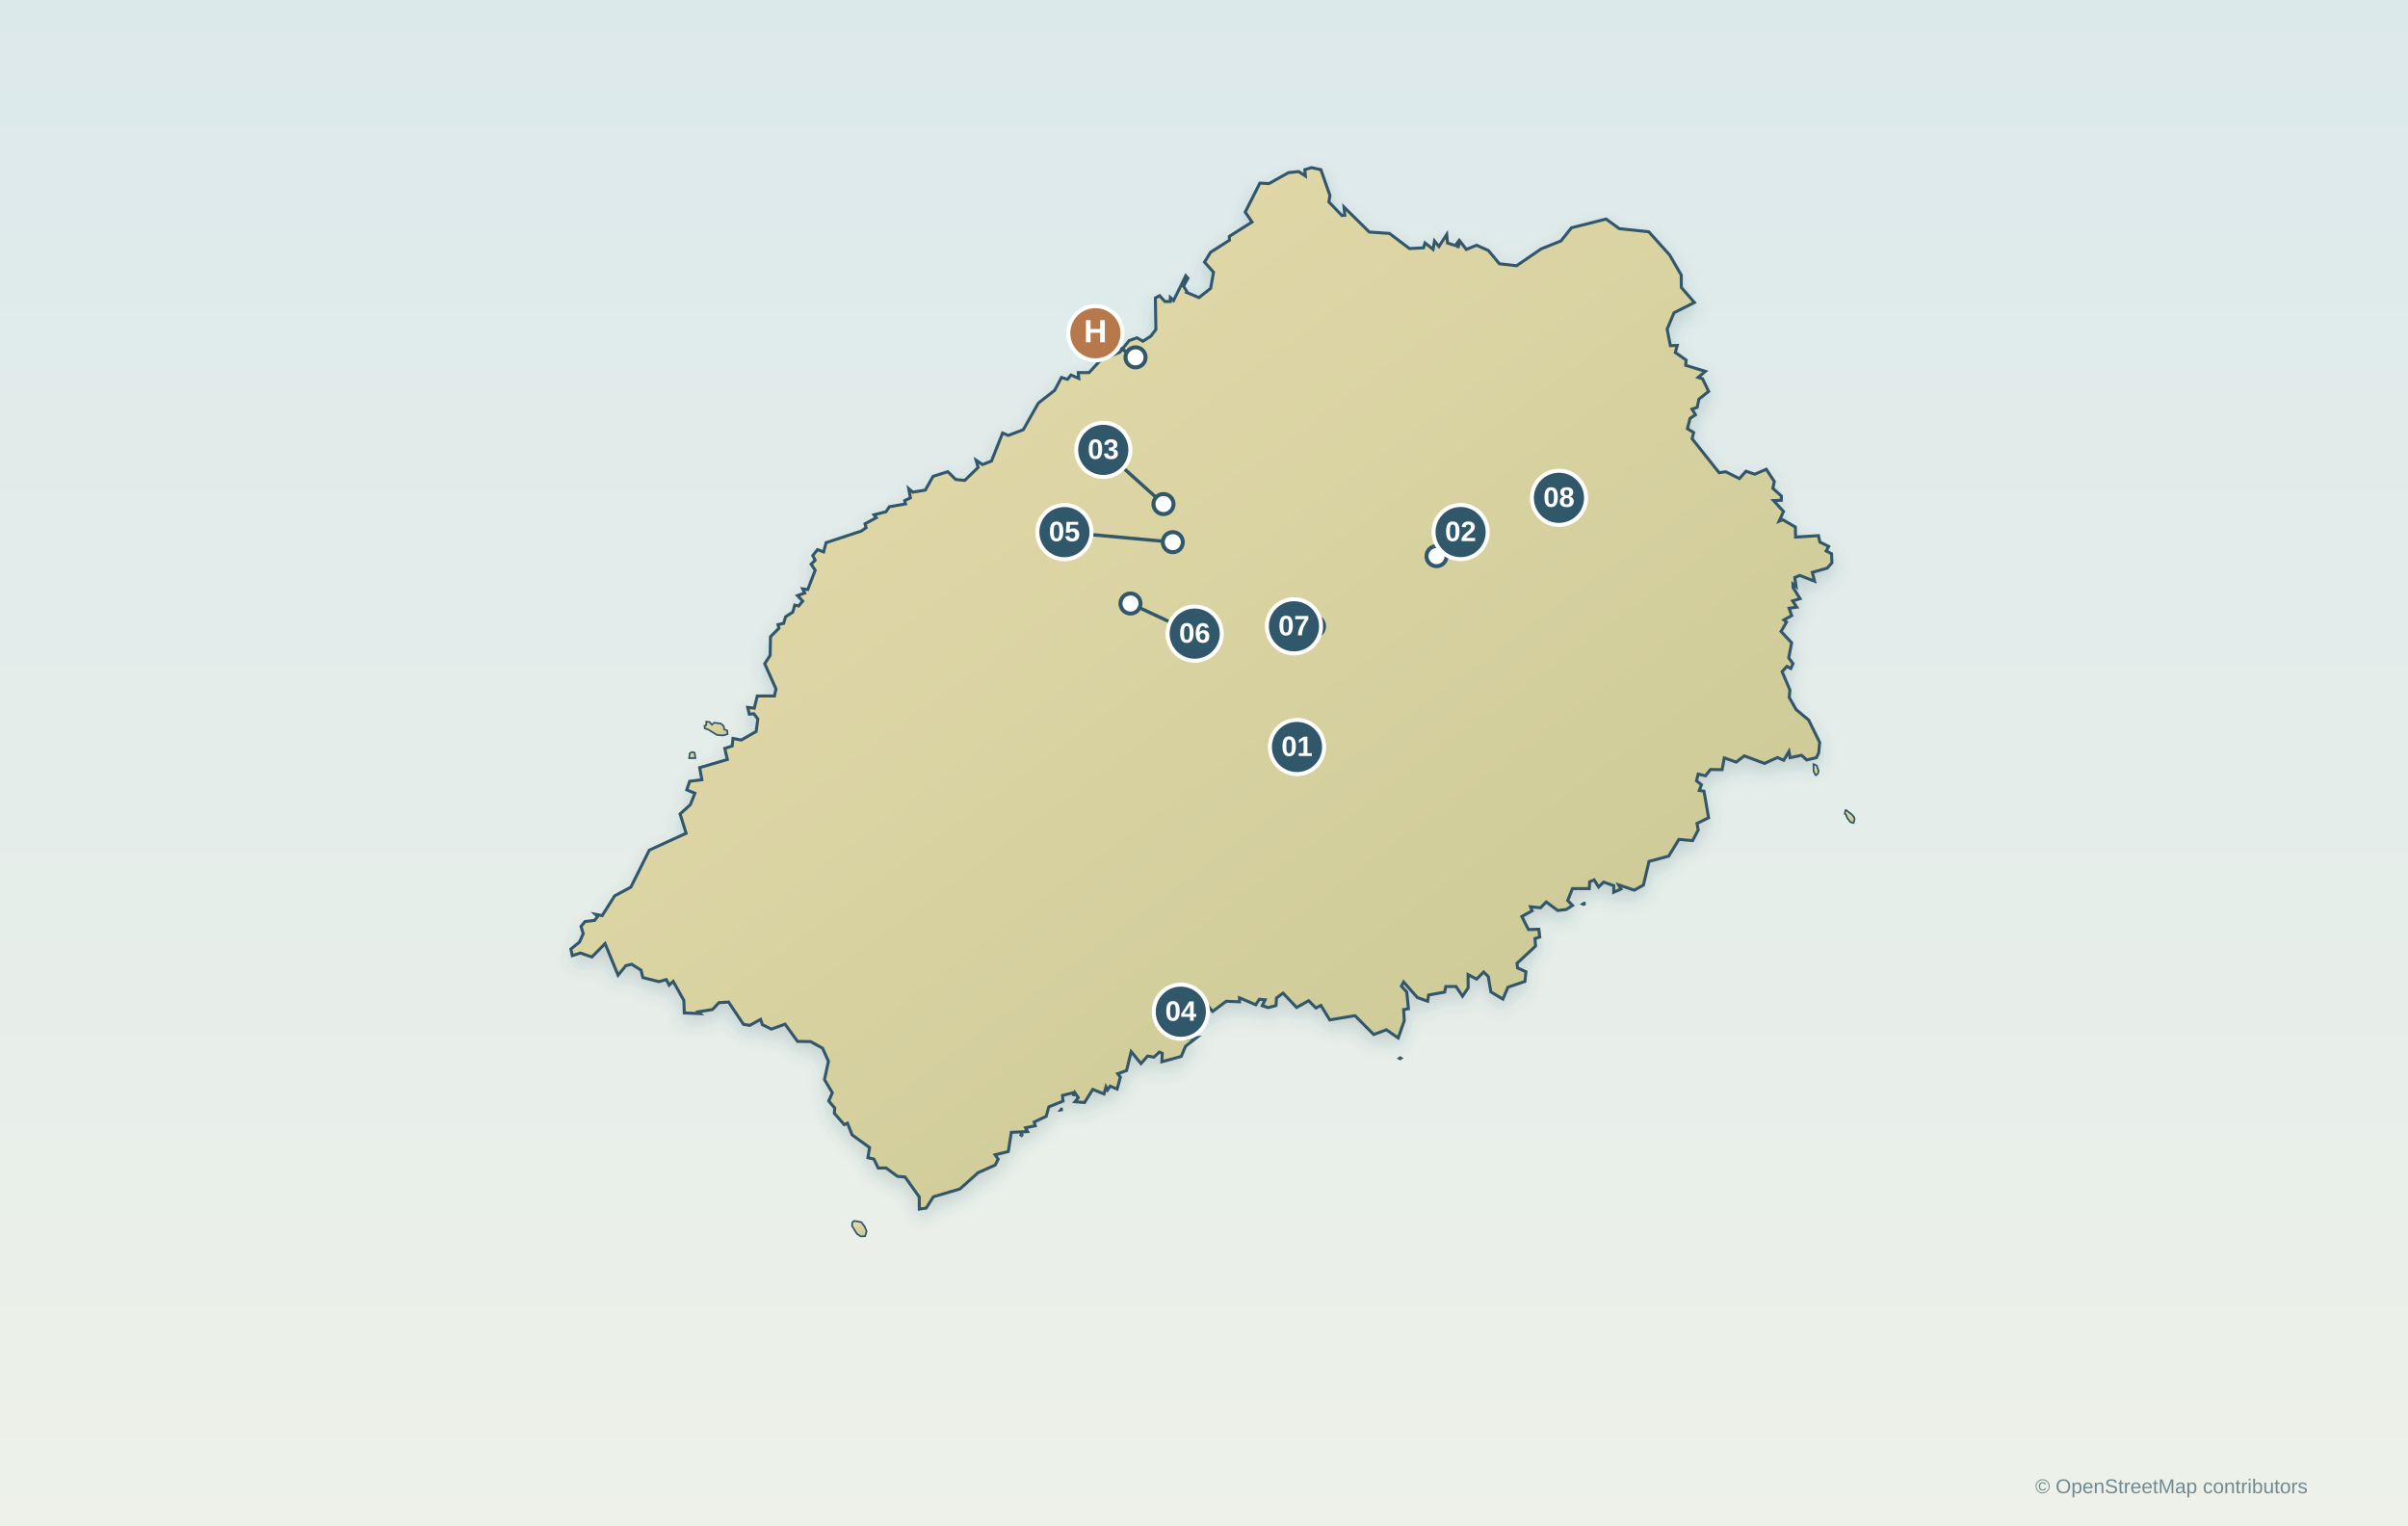
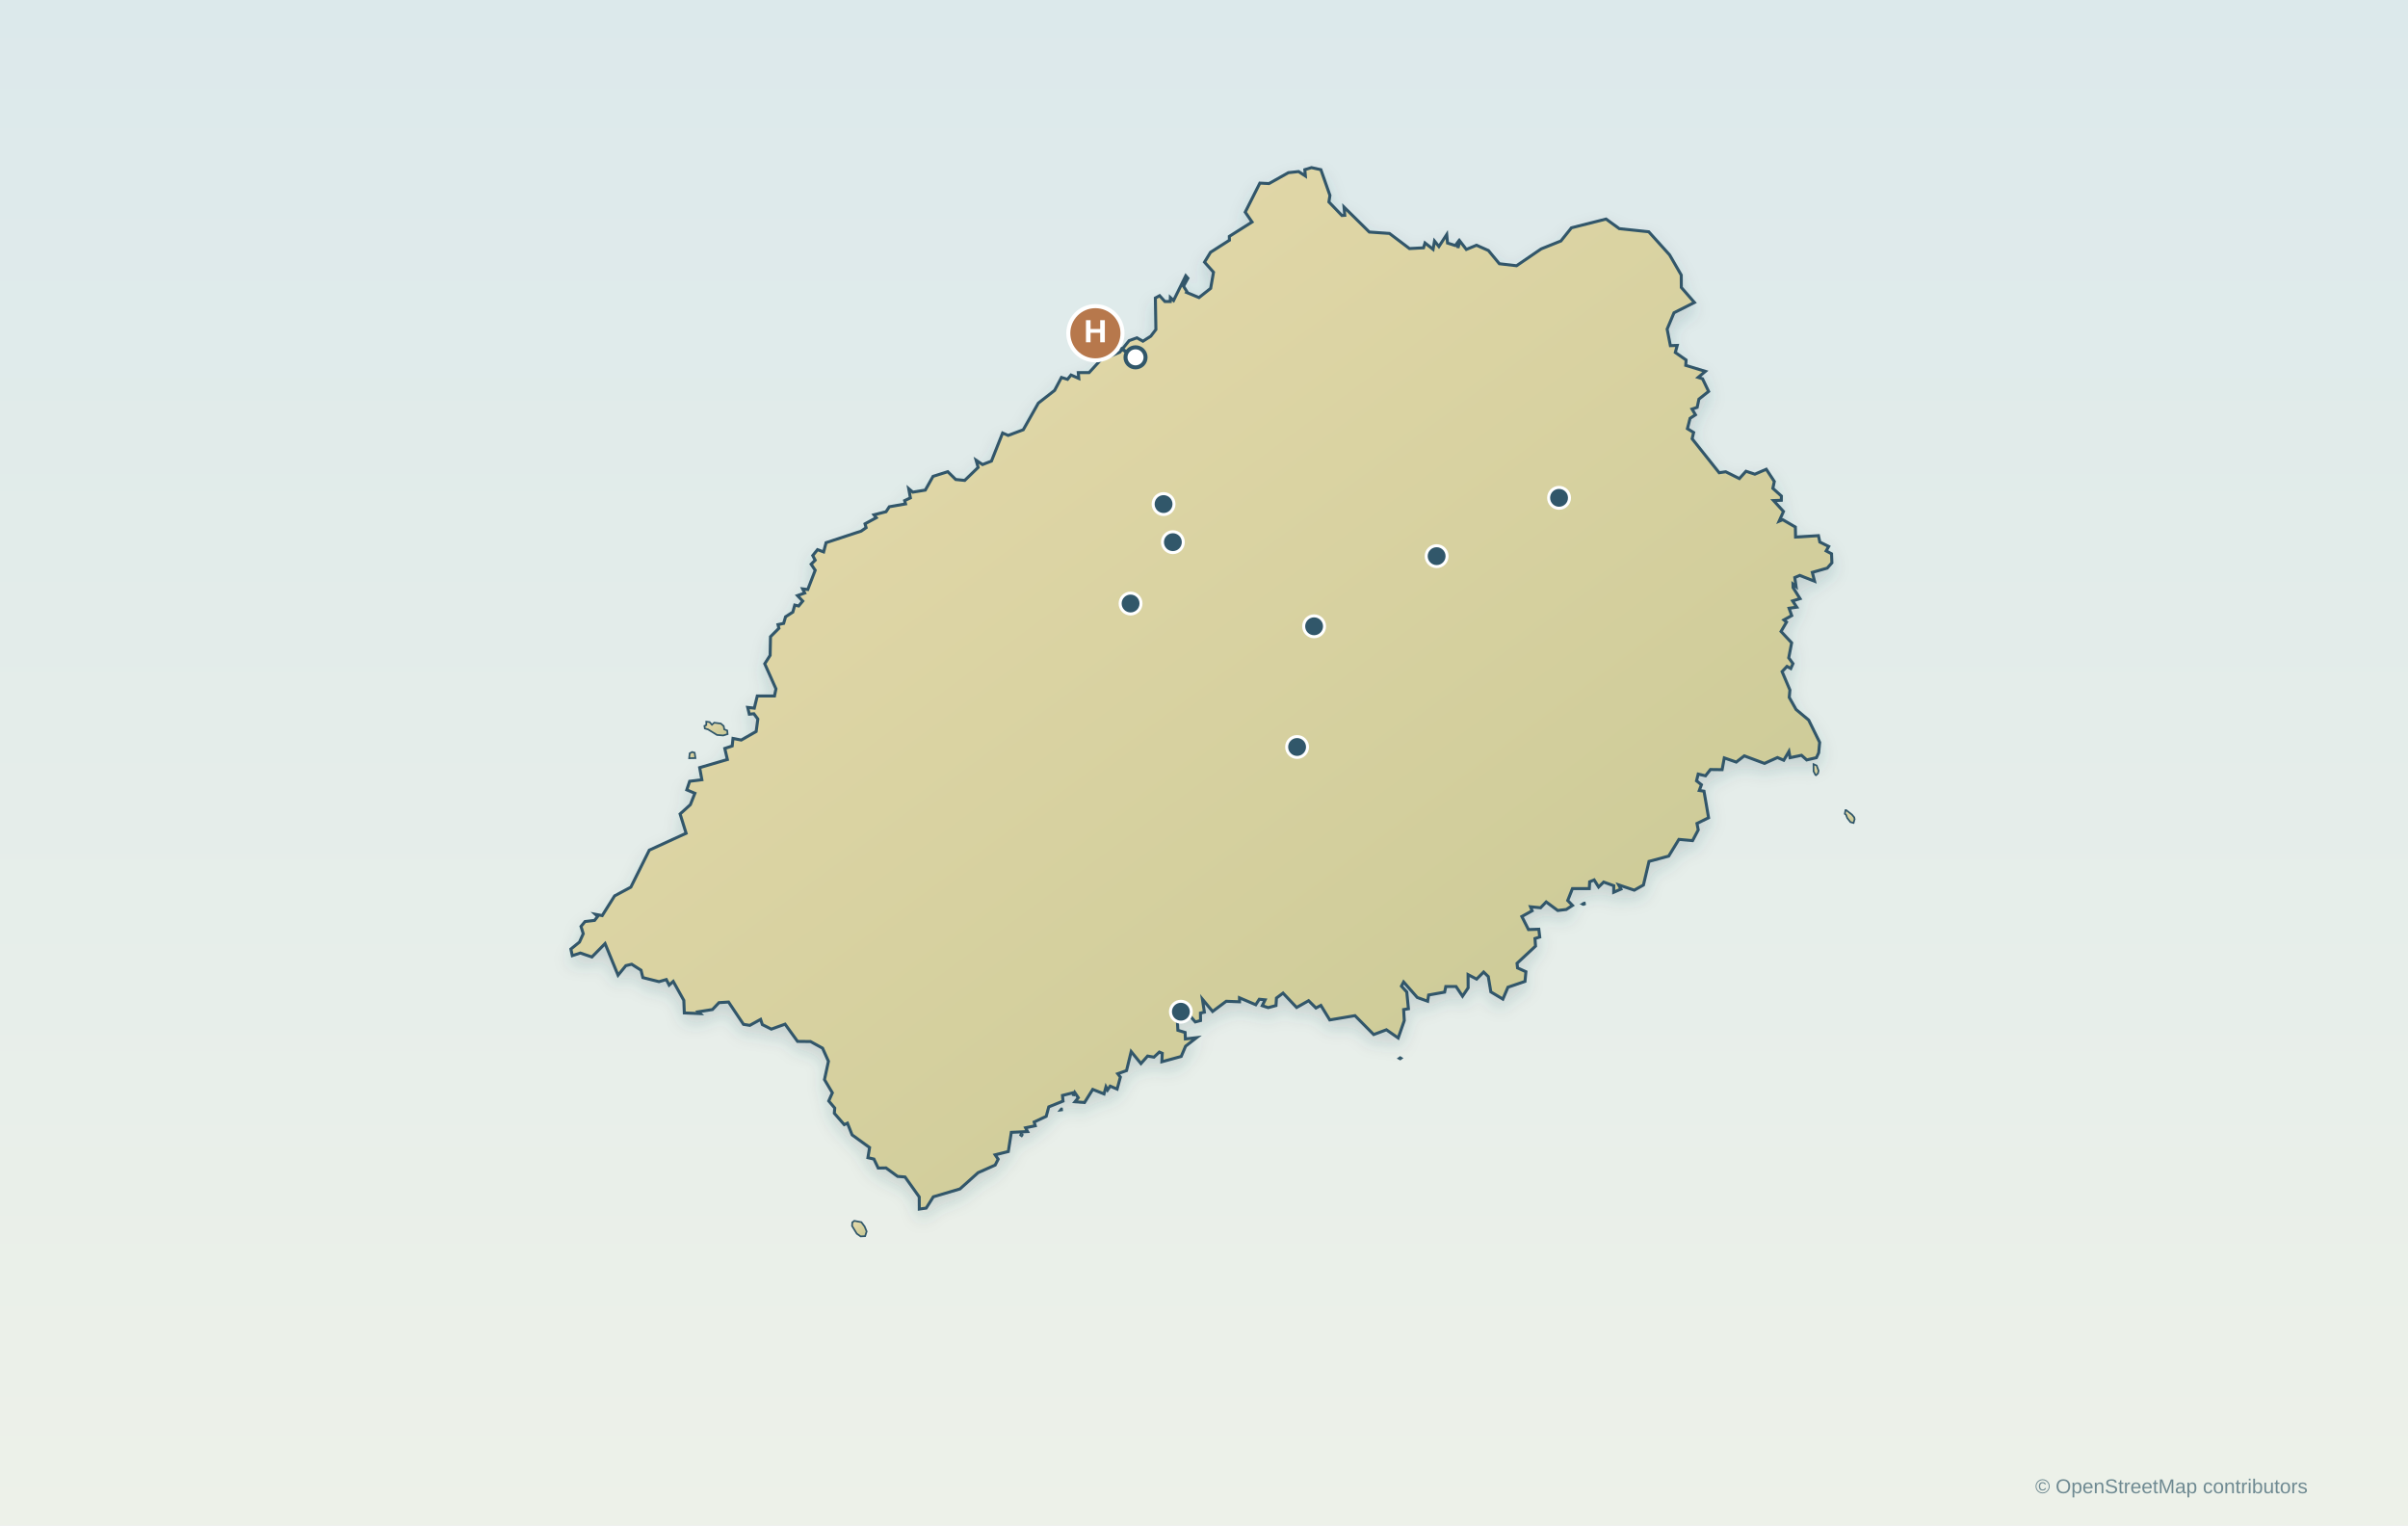
<svg xmlns="http://www.w3.org/2000/svg" viewBox="0 0 1200 760" role="img" aria-label="セントヘレナ島の海岸線とHero・8景の実位置" data-map-projection="local-equirectangular-fit-v1" data-map-style="journey-atlas-map-v3-clean">
  <defs>
    <linearGradient id="sea" x1="0" y1="0" x2="0" y2="1">
      <stop stop-color="#dce9eb" />
      <stop offset="1" stop-color="#edf1e9" />
    </linearGradient>
    <linearGradient id="land" x1="0" y1="0" x2="0.9" y2="1">
      <stop stop-color="#e9dcae" />
      <stop offset="1" stop-color="#c8c894" />
    </linearGradient>
    <filter id="shadow" x="-25%" y="-25%" width="150%" height="150%">
      <feDropShadow dx="0" dy="4" stdDeviation="4" flood-color="#36565d" flood-opacity=".18" />
    </filter>
  </defs>
  <rect width="1200" height="760" fill="url(#sea)" />
  <path id="saint-helena-island" d="M591.58,145.44 L589.80,142.62 L591.98,138.64 L590.91,137.41 L584.84,149.71 L583.23,148.25 L583.19,150.22 L580.53,150.24 L577.88,147.33 L575.76,148.48 L576.03,164.18 L573.48,167.51 L569.57,170.00 L566.56,168.32 L562.69,169.71 L558.05,175.45 L548.34,179.54 L542.75,185.64 L537.35,185.66 L537.61,188.55 L533.73,186.84 L531.99,189.00 L528.97,188.06 L525.55,194.51 L517.45,200.84 L509.94,214.12 L502.42,216.95 L499.64,215.75 L494.08,229.74 L489.64,231.46 L486.43,229.31 L487.44,232.89 L480.76,239.36 L476.28,238.91 L472.33,235.02 L464.97,237.34 L461.12,244.19 L454.89,245.21 L452.84,243.48 L453.68,248.07 L450.82,249.43 L451.26,251.07 L443.17,252.49 L441.55,254.96 L435.53,256.50 L436.68,257.95 L431.07,260.99 L431.62,262.91 L429.17,264.62 L411.66,270.39 L410.45,274.99 L407.40,273.86 L405.03,276.80 L406.24,279.12 L404.22,281.11 L406.25,284.13 L402.54,293.72 L399.99,293.40 L401.01,295.49 L397.42,296.75 L400.03,299.49 L398.00,301.93 L396.06,301.48 L395.10,304.97 L391.48,307.31 L390.53,310.60 L387.70,311.21 L388.16,313.04 L383.97,317.24 L383.79,326.52 L381.10,330.72 L386.69,343.23 L385.96,346.78 L377.38,346.78 L375.90,352.83 L372.60,352.46 L373.42,355.84 L375.69,355.62 L377.66,358.25 L376.82,364.46 L369.39,368.72 L365.28,367.92 L364.89,371.68 L361.19,372.90 L362.48,378.43 L348.67,382.47 L349.77,388.50 L343.68,389.27 L342.25,393.54 L346.29,395.25 L344.03,400.93 L338.92,405.55 L341.92,415.17 L323.57,423.58 L314.37,442.03 L306.28,446.37 L300.11,456.19 L296.72,455.55 L297.85,456.59 L296.31,458.58 L291.55,459.15 L289.53,461.58 L290.66,465.22 L288.77,469.39 L284.49,472.86 L285.20,476.15 L289.22,474.84 L294.97,476.81 L301.53,470.13 L308.00,485.89 L311.89,481.13 L314.80,480.43 L319.45,483.40 L320.36,487.08 L328.41,489.10 L332.05,488.06 L333.47,490.81 L335.50,488.98 L340.78,498.43 L341.02,504.69 L348.95,505.01 L348.01,504.11 L355.05,502.99 L358.29,499.56 L363.07,499.26 L370.51,510.37 L373.65,510.88 L379.04,507.91 L379.91,510.50 L384.38,512.75 L391.24,510.28 L397.45,518.87 L403.91,518.94 L409.91,522.24 L412.85,528.77 L410.87,537.91 L414.80,544.48 L412.99,548.55 L415.98,552.08 L415.78,554.68 L420.72,560.34 L422.32,559.62 L424.63,565.45 L433.35,571.76 L432.51,576.81 L435.51,577.50 L437.65,581.98 L441.53,581.91 L447.31,586.13 L451.02,586.42 L458.10,596.37 L458.12,602.42 L461.56,601.93 L465.11,596.30 L478.39,592.37 L487.40,584.29 L495.93,580.49 L497.42,577.55 L495.91,575.38 L502.48,573.75 L503.98,564.18 L512.07,563.79 L511.08,561.91 L515.90,560.91 L515.36,559.02 L521.36,556.22 L522.64,551.49 L529.75,548.62 L529.48,545.80 L534.86,544.44 L534.90,545.98 L535.60,544.35 L537.35,546.92 L535.72,548.95 L540.46,549.33 L544.55,542.79 L550.18,545.03 L551.14,541.54 L551.94,543.07 L553.24,541.16 L556.71,542.63 L558.32,536.66 L557.01,534.98 L561.39,533.42 L563.71,523.94 L568.58,529.92 L571.89,526.17 L575.05,526.72 L577.74,524.18 L579.20,524.81 L579.00,529.01 L588.64,526.37 L590.83,521.25 L596.32,517.00 L590.72,517.65 L590.58,514.42 L586.98,513.33 L586.61,506.82 L590.86,503.62 L595.66,509.17 L598.27,508.49 L598.23,504.76 L600.19,504.30 L599.20,497.82 L604.29,503.94 L611.08,498.87 L617.70,499.14 L617.69,497.15 L625.79,500.60 L627.55,497.87 L630.46,498.16 L629.04,501.08 L632.00,502.05 L635.88,501.01 L636.11,497.26 L639.39,494.82 L646.16,501.97 L652.13,498.59 L655.79,502.23 L658.24,500.93 L662.68,508.17 L675.24,506.04 L684.56,515.45 L690.90,513.08 L696.78,517.17 L699.81,508.50 L699.49,503.02 L701.87,502.60 L701.05,494.26 L698.39,491.35 L699.48,489.26 L706.29,496.99 L711.46,498.85 L711.94,495.76 L719.92,494.32 L720.50,491.52 L725.60,491.52 L728.83,496.35 L731.63,492.20 L731.60,485.60 L735.86,487.83 L739.35,484.31 L741.67,486.57 L742.95,494.21 L748.95,497.80 L751.47,491.87 L759.96,488.98 L760.42,484.16 L756.25,482.26 L756.00,479.96 L765.21,471.40 L764.94,467.61 L767.31,466.87 L766.85,462.98 L761.70,463.15 L758.39,456.64 L763.53,453.79 L762.71,451.79 L767.73,452.29 L770.53,449.38 L776.29,453.64 L780.53,453.14 L783.64,451.12 L781.25,448.67 L783.61,442.74 L792.01,442.74 L792.19,439.35 L794.42,438.40 L796.66,441.95 L799.17,439.48 L804.20,441.30 L804.18,444.56 L807.77,442.99 L806.64,440.89 L814.42,443.52 L818.99,440.96 L821.76,429.19 L831.58,426.54 L836.66,418.22 L843.48,418.84 L846.30,413.49 L845.67,410.28 L851.45,407.44 L849.17,394.20 L846.82,393.85 L847.89,390.99 L845.44,389.05 L846.27,385.68 L849.91,386.54 L852.37,383.41 L858.20,383.48 L859.28,377.63 L865.25,379.70 L869.23,376.60 L879.30,380.36 L885.78,377.44 L888.91,378.79 L891.49,374.39 L892.06,377.51 L897.76,376.32 L900.35,378.63 L905.19,377.51 L906.32,375.08 L906.81,369.88 L901.32,358.75 L895.05,353.50 L891.64,347.46 L891.99,343.80 L888.08,334.62 L890.51,332.03 L892.42,333.09 L893.51,330.65 L891.39,327.76 L892.85,320.28 L887.56,314.62 L890.29,309.96 L888.99,308.87 L892.88,306.72 L891.57,303.06 L895.39,302.51 L893.33,299.40 L897.03,298.27 L893.55,292.75 L893.52,291.04 L895.05,292.25 L894.41,287.77 L896.88,286.69 L904.26,289.59 L903.15,285.18 L910.59,283.06 L912.90,280.43 L912.73,275.92 L910.04,274.49 L911.31,272.27 L906.89,270.07 L906.21,266.88 L894.80,267.59 L894.70,262.59 L888.41,258.94 L886.60,259.69 L888.78,254.84 L883.84,249.41 L887.70,249.26 L887.74,247.14 L883.48,243.31 L884.21,239.89 L880.20,233.80 L874.52,236.26 L870.09,234.80 L866.80,238.45 L860.00,235.06 L856.72,235.53 L843.26,218.62 L844.00,215.48 L840.90,213.58 L842.22,208.43 L844.91,206.67 L843.20,203.82 L845.77,202.97 L846.63,198.87 L851.47,195.02 L848.44,188.73 L846.26,188.04 L849.86,185.02 L840.07,182.04 L840.25,179.38 L834.87,175.62 L835.83,172.10 L832.42,172.22 L830.80,163.99 L834.22,155.83 L844.40,150.71 L837.87,143.23 L837.83,137.04 L832.02,126.99 L821.64,115.48 L806.95,113.92 L800.37,109.14 L783.11,113.50 L777.87,120.06 L768.03,124.01 L755.76,132.40 L747.20,131.41 L741.73,124.81 L735.81,122.18 L730.73,124.28 L727.52,120.12 L726.57,123.54 L726.40,120.77 L725.23,122.33 L721.36,121.10 L720.97,116.84 L717.07,122.82 L714.87,120.08 L714.16,124.22 L710.14,121.05 L709.40,123.47 L702.40,123.85 L692.43,116.31 L682.38,115.61 L669.78,103.18 L670.15,107.27 L668.74,107.38 L662.24,100.62 L662.76,97.37 L658.25,84.55 L653.56,83.51 L650.24,84.53 L650.51,87.67 L647.15,85.48 L642.06,86.03 L632.40,91.46 L627.84,91.23 L620.55,105.69 L623.94,110.62 L612.62,117.78 L612.67,119.69 L603.25,125.71 L600.26,130.61 L604.74,135.63 L603.32,143.66 L597.51,148.26 L591.37,145.72 Z" fill="url(#land)" stroke="#31576a" stroke-width="1.5" filter="url(#shadow)" />
  <path id="saint-helena-offshore-1" d="M362.58,365.77 L362.42,363.98 L360.94,363.42 L360.63,361.73 L359.20,360.50 L355.92,360.09 L354.79,361.11 L353.61,359.78 L351.97,359.57 L351.97,361.26 L351.05,361.67 L351.25,362.96 L352.84,363.42 L357.30,366.18 L360.43,366.44 Z" fill="url(#land)" stroke="#31576a" stroke-width=".85" />
  <path id="saint-helena-offshore-2" d="M431.88,613.55 L430.89,611.13 L429.26,608.95 L425.73,608.28 L424.73,609.07 L424.62,610.82 L426.98,614.68 L428.90,616.02 L431.13,615.90 Z" fill="url(#land)" stroke="#31576a" stroke-width=".85" />
  <path id="saint-helena-offshore-3" d="M919.67,403.67 L919.35,405.48 L919.96,405.95 L920.56,407.57 L922.16,409.62 L923.70,410.03 L924.23,408.17 L924.03,407.24 L922.90,405.87 L920.00,403.63 Z" fill="url(#land)" stroke="#31576a" stroke-width=".85" />
  <path id="saint-helena-offshore-4" d="M905.04,386.23 L905.98,385.32 L906.27,384.03 L905.32,381.43 L903.75,380.76 L903.78,384.31 L904.68,386.08 Z" fill="url(#land)" stroke="#31576a" stroke-width=".85" />
  <path id="saint-helena-offshore-5" d="M346.56,377.72 L346.18,375.05 L344.96,374.68 L343.72,375.33 L343.43,377.78 Z" fill="url(#land)" stroke="#31576a" stroke-width=".85" />
  <path id="saint-helena-offshore-6" d="M509.62,565.12 L508.74,564.68 L508.37,565.61 L509.17,566.19 L509.56,565.69 Z" fill="url(#land)" stroke="#31576a" stroke-width=".85" />
  <path id="saint-helena-offshore-7" d="M697.79,527.85 L698.64,527.24 L697.76,526.69 L696.85,527.36 Z" fill="url(#land)" stroke="#31576a" stroke-width=".85" />
  <path id="saint-helena-offshore-8" d="M528.80,552.26 L527.89,553.42 L529.30,553.21 L529.21,552.29 Z" fill="url(#land)" stroke="#31576a" stroke-width=".85" />
  <path id="saint-helena-offshore-9" d="M789.90,450.58 L789.73,449.71 L789.06,449.84 L788.40,450.30 L789.06,450.30 L788.66,450.76 L789.13,450.90 Z" fill="url(#land)" stroke="#31576a" stroke-width=".85" />
  <g font-family="Noto Serif CJK JP,Arial,sans-serif" font-weight="600">
    <g id="hero-marker" data-latitude="-15.926374" data-longitude="-5.720189" data-x="565.9249" data-y="178.0408">
      <line x1="565.88" y1="178.04" x2="545.88" y2="166.04" stroke="#31576a" stroke-width="1.7" />
      <circle cx="565.88" cy="178.04" r="5" fill="#ffffff" stroke="#31576a" stroke-width="2" />
      <circle cx="545.88" cy="166.04" r="13.5" fill="#b7784c" stroke="#ffffff" stroke-width="2" />
      <text x="545.88" y="170.54" font-family="Arial,sans-serif" font-size="16" fill="#ffffff" text-anchor="middle">H</text>
    </g>
    <g id="scene-marker-1" data-latitude="-15.972598" data-longitude="-5.700262" data-x="646.3864" data-y="372.1816">
-       <circle cx="646.34" cy="372.18" r="5" fill="#ffffff" stroke="#31576a" stroke-width="2" />
-       <circle cx="646.34" cy="372.18" r="13.5" fill="#31576a" stroke="#ffffff" stroke-width="2" />
-       <text x="646.34" y="376.68" font-family="Arial,sans-serif" font-size="14" fill="#ffffff" text-anchor="middle">01</text>
+       <circle cx="646.39" cy="372.18" r="5.2" fill="#31576a" stroke="#ffffff" stroke-width="1.5" />
    </g>
    <g id="scene-marker-2" data-latitude="-15.94996" data-longitude="-5.68304" data-x="715.9257" data-y="277.1020">
-       <line x1="715.88" y1="277.10" x2="727.88" y2="265.10" stroke="#31576a" stroke-width="1.7" />
-       <circle cx="715.88" cy="277.10" r="5" fill="#ffffff" stroke="#31576a" stroke-width="2" />
-       <circle cx="727.88" cy="265.10" r="13.5" fill="#31576a" stroke="#ffffff" stroke-width="2" />
-       <text x="727.88" y="269.60" font-family="Arial,sans-serif" font-size="14" fill="#ffffff" text-anchor="middle">02</text>
+       <circle cx="715.93" cy="277.10" r="5.2" fill="#31576a" stroke="#ffffff" stroke-width="1.5" />
    </g>
    <g id="scene-marker-3" data-latitude="-15.94378" data-longitude="-5.71674" data-x="579.8513" data-y="251.1460">
-       <line x1="579.81" y1="251.15" x2="549.81" y2="224.15" stroke="#31576a" stroke-width="1.7" />
-       <circle cx="579.81" cy="251.15" r="5" fill="#ffffff" stroke="#31576a" stroke-width="2" />
-       <circle cx="549.81" cy="224.15" r="13.5" fill="#31576a" stroke="#ffffff" stroke-width="2" />
-       <text x="549.81" y="228.65" font-family="Arial,sans-serif" font-size="14" fill="#ffffff" text-anchor="middle">03</text>
+       <circle cx="579.85" cy="251.15" r="5.2" fill="#31576a" stroke="#ffffff" stroke-width="1.5" />
    </g>
    <g id="scene-marker-4" data-latitude="-16.004002" data-longitude="-5.714604" data-x="588.4761" data-y="504.0784">
-       <circle cx="588.44" cy="504.08" r="5" fill="#ffffff" stroke="#31576a" stroke-width="2" />
-       <circle cx="588.44" cy="504.08" r="13.5" fill="#31576a" stroke="#ffffff" stroke-width="2" />
-       <text x="588.44" y="508.58" font-family="Arial,sans-serif" font-size="14" fill="#ffffff" text-anchor="middle">04</text>
+       <circle cx="588.48" cy="504.08" r="5.2" fill="#31576a" stroke="#ffffff" stroke-width="1.5" />
    </g>
    <g id="scene-marker-5" data-latitude="-15.9483" data-longitude="-5.71559" data-x="584.4948" data-y="270.1300">
-       <line x1="584.45" y1="270.13" x2="530.45" y2="265.13" stroke="#31576a" stroke-width="1.7" />
-       <circle cx="584.45" cy="270.13" r="5" fill="#ffffff" stroke="#31576a" stroke-width="2" />
-       <circle cx="530.45" cy="265.13" r="13.5" fill="#31576a" stroke="#ffffff" stroke-width="2" />
-       <text x="530.45" y="269.63" font-family="Arial,sans-serif" font-size="14" fill="#ffffff" text-anchor="middle">05</text>
+       <circle cx="584.49" cy="270.13" r="5.2" fill="#31576a" stroke="#ffffff" stroke-width="1.5" />
    </g>
    <g id="scene-marker-6" data-latitude="-15.955579" data-longitude="-5.720813" data-x="563.4053" data-y="300.7018">
-       <line x1="563.36" y1="300.70" x2="595.36" y2="315.70" stroke="#31576a" stroke-width="1.7" />
-       <circle cx="563.36" cy="300.70" r="5" fill="#ffffff" stroke="#31576a" stroke-width="2" />
-       <circle cx="595.36" cy="315.70" r="13.5" fill="#31576a" stroke="#ffffff" stroke-width="2" />
-       <text x="595.36" y="320.20" font-family="Arial,sans-serif" font-size="14" fill="#ffffff" text-anchor="middle">06</text>
+       <circle cx="563.41" cy="300.70" r="5.2" fill="#31576a" stroke="#ffffff" stroke-width="1.5" />
    </g>
    <g id="scene-marker-7" data-latitude="-15.95828" data-longitude="-5.69816" data-x="654.8739" data-y="312.0460">
-       <line x1="654.83" y1="312.05" x2="644.83" y2="312.05" stroke="#31576a" stroke-width="1.7" />
-       <circle cx="654.83" cy="312.05" r="5" fill="#ffffff" stroke="#31576a" stroke-width="2" />
-       <circle cx="644.83" cy="312.05" r="13.5" fill="#31576a" stroke="#ffffff" stroke-width="2" />
-       <text x="644.83" y="316.55" font-family="Arial,sans-serif" font-size="14" fill="#ffffff" text-anchor="middle">07</text>
+       <circle cx="654.87" cy="312.05" r="5.2" fill="#31576a" stroke="#ffffff" stroke-width="1.5" />
    </g>
    <g id="scene-marker-8" data-latitude="-15.94304" data-longitude="-5.66793" data-x="776.9370" data-y="248.0380">
-       <circle cx="776.89" cy="248.04" r="5" fill="#ffffff" stroke="#31576a" stroke-width="2" />
-       <circle cx="776.89" cy="248.04" r="13.5" fill="#31576a" stroke="#ffffff" stroke-width="2" />
-       <text x="776.89" y="252.54" font-family="Arial,sans-serif" font-size="14" fill="#ffffff" text-anchor="middle">08</text>
+       <circle cx="776.94" cy="248.04" r="5.2" fill="#31576a" stroke="#ffffff" stroke-width="1.5" />
    </g>
  </g>
  <text x="1150" y="744" font-family="Arial,sans-serif" font-size="10" fill="#6f8a92" text-anchor="end">© OpenStreetMap contributors</text>
</svg>
